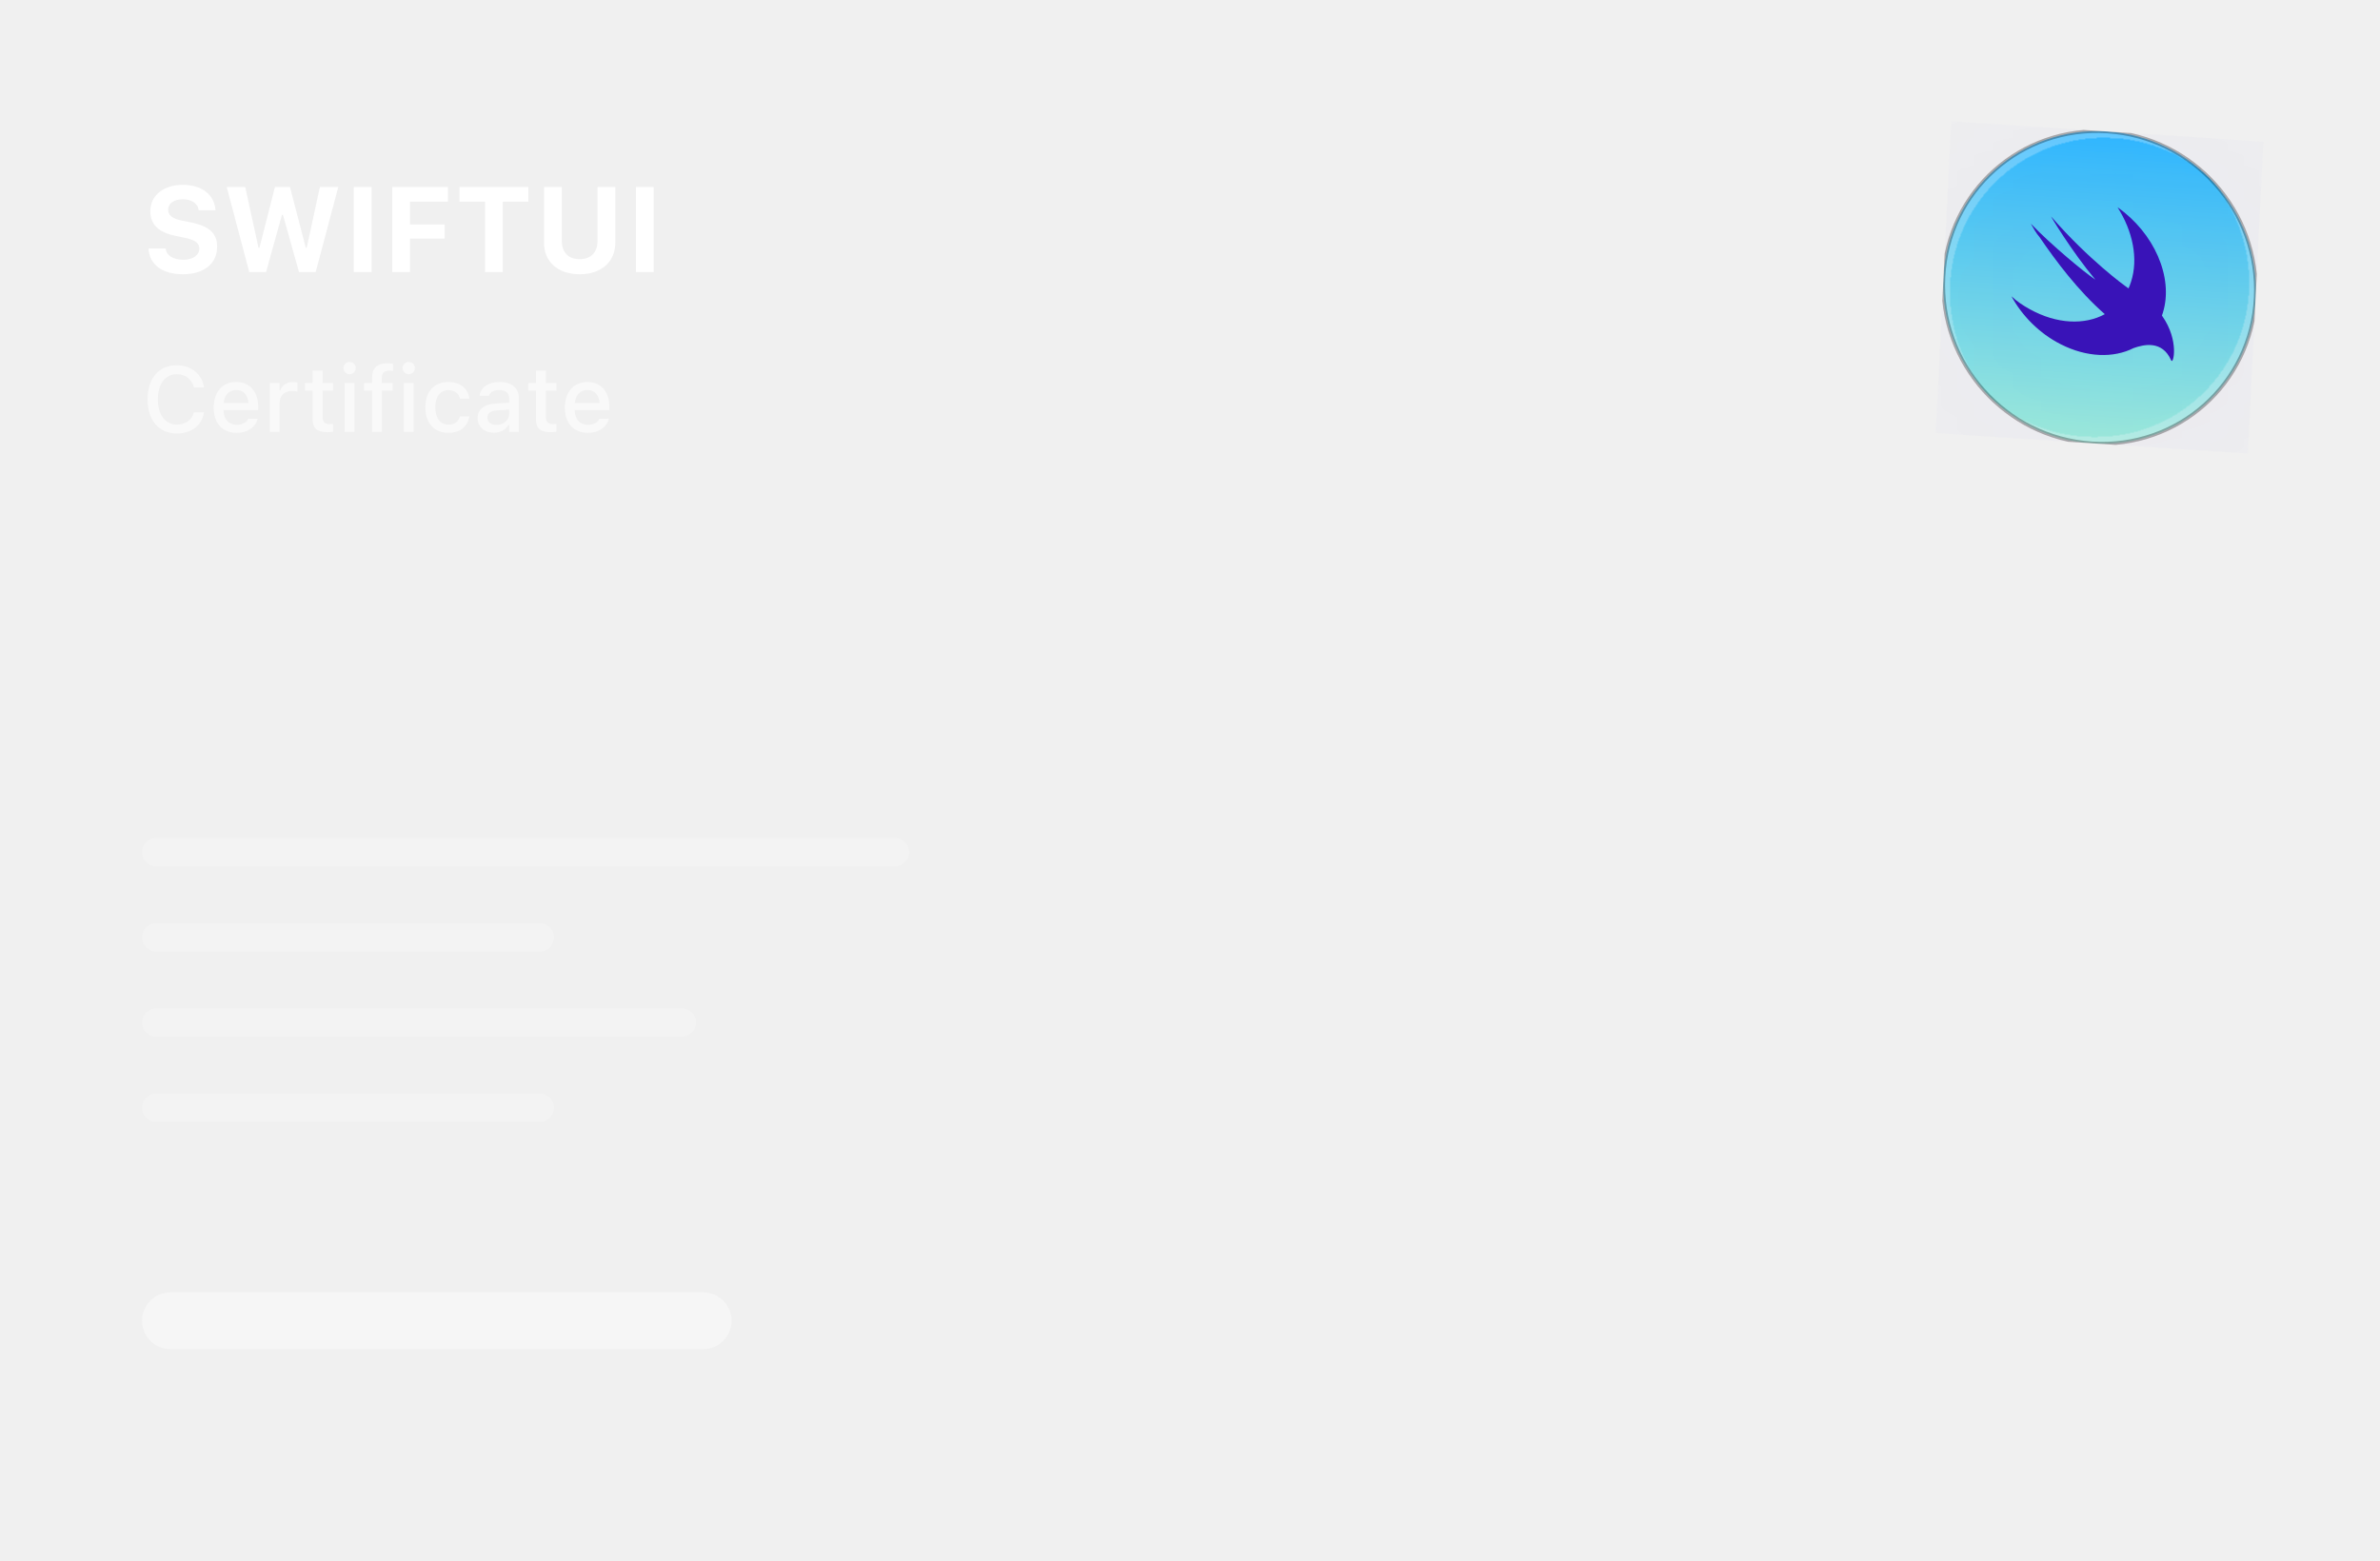
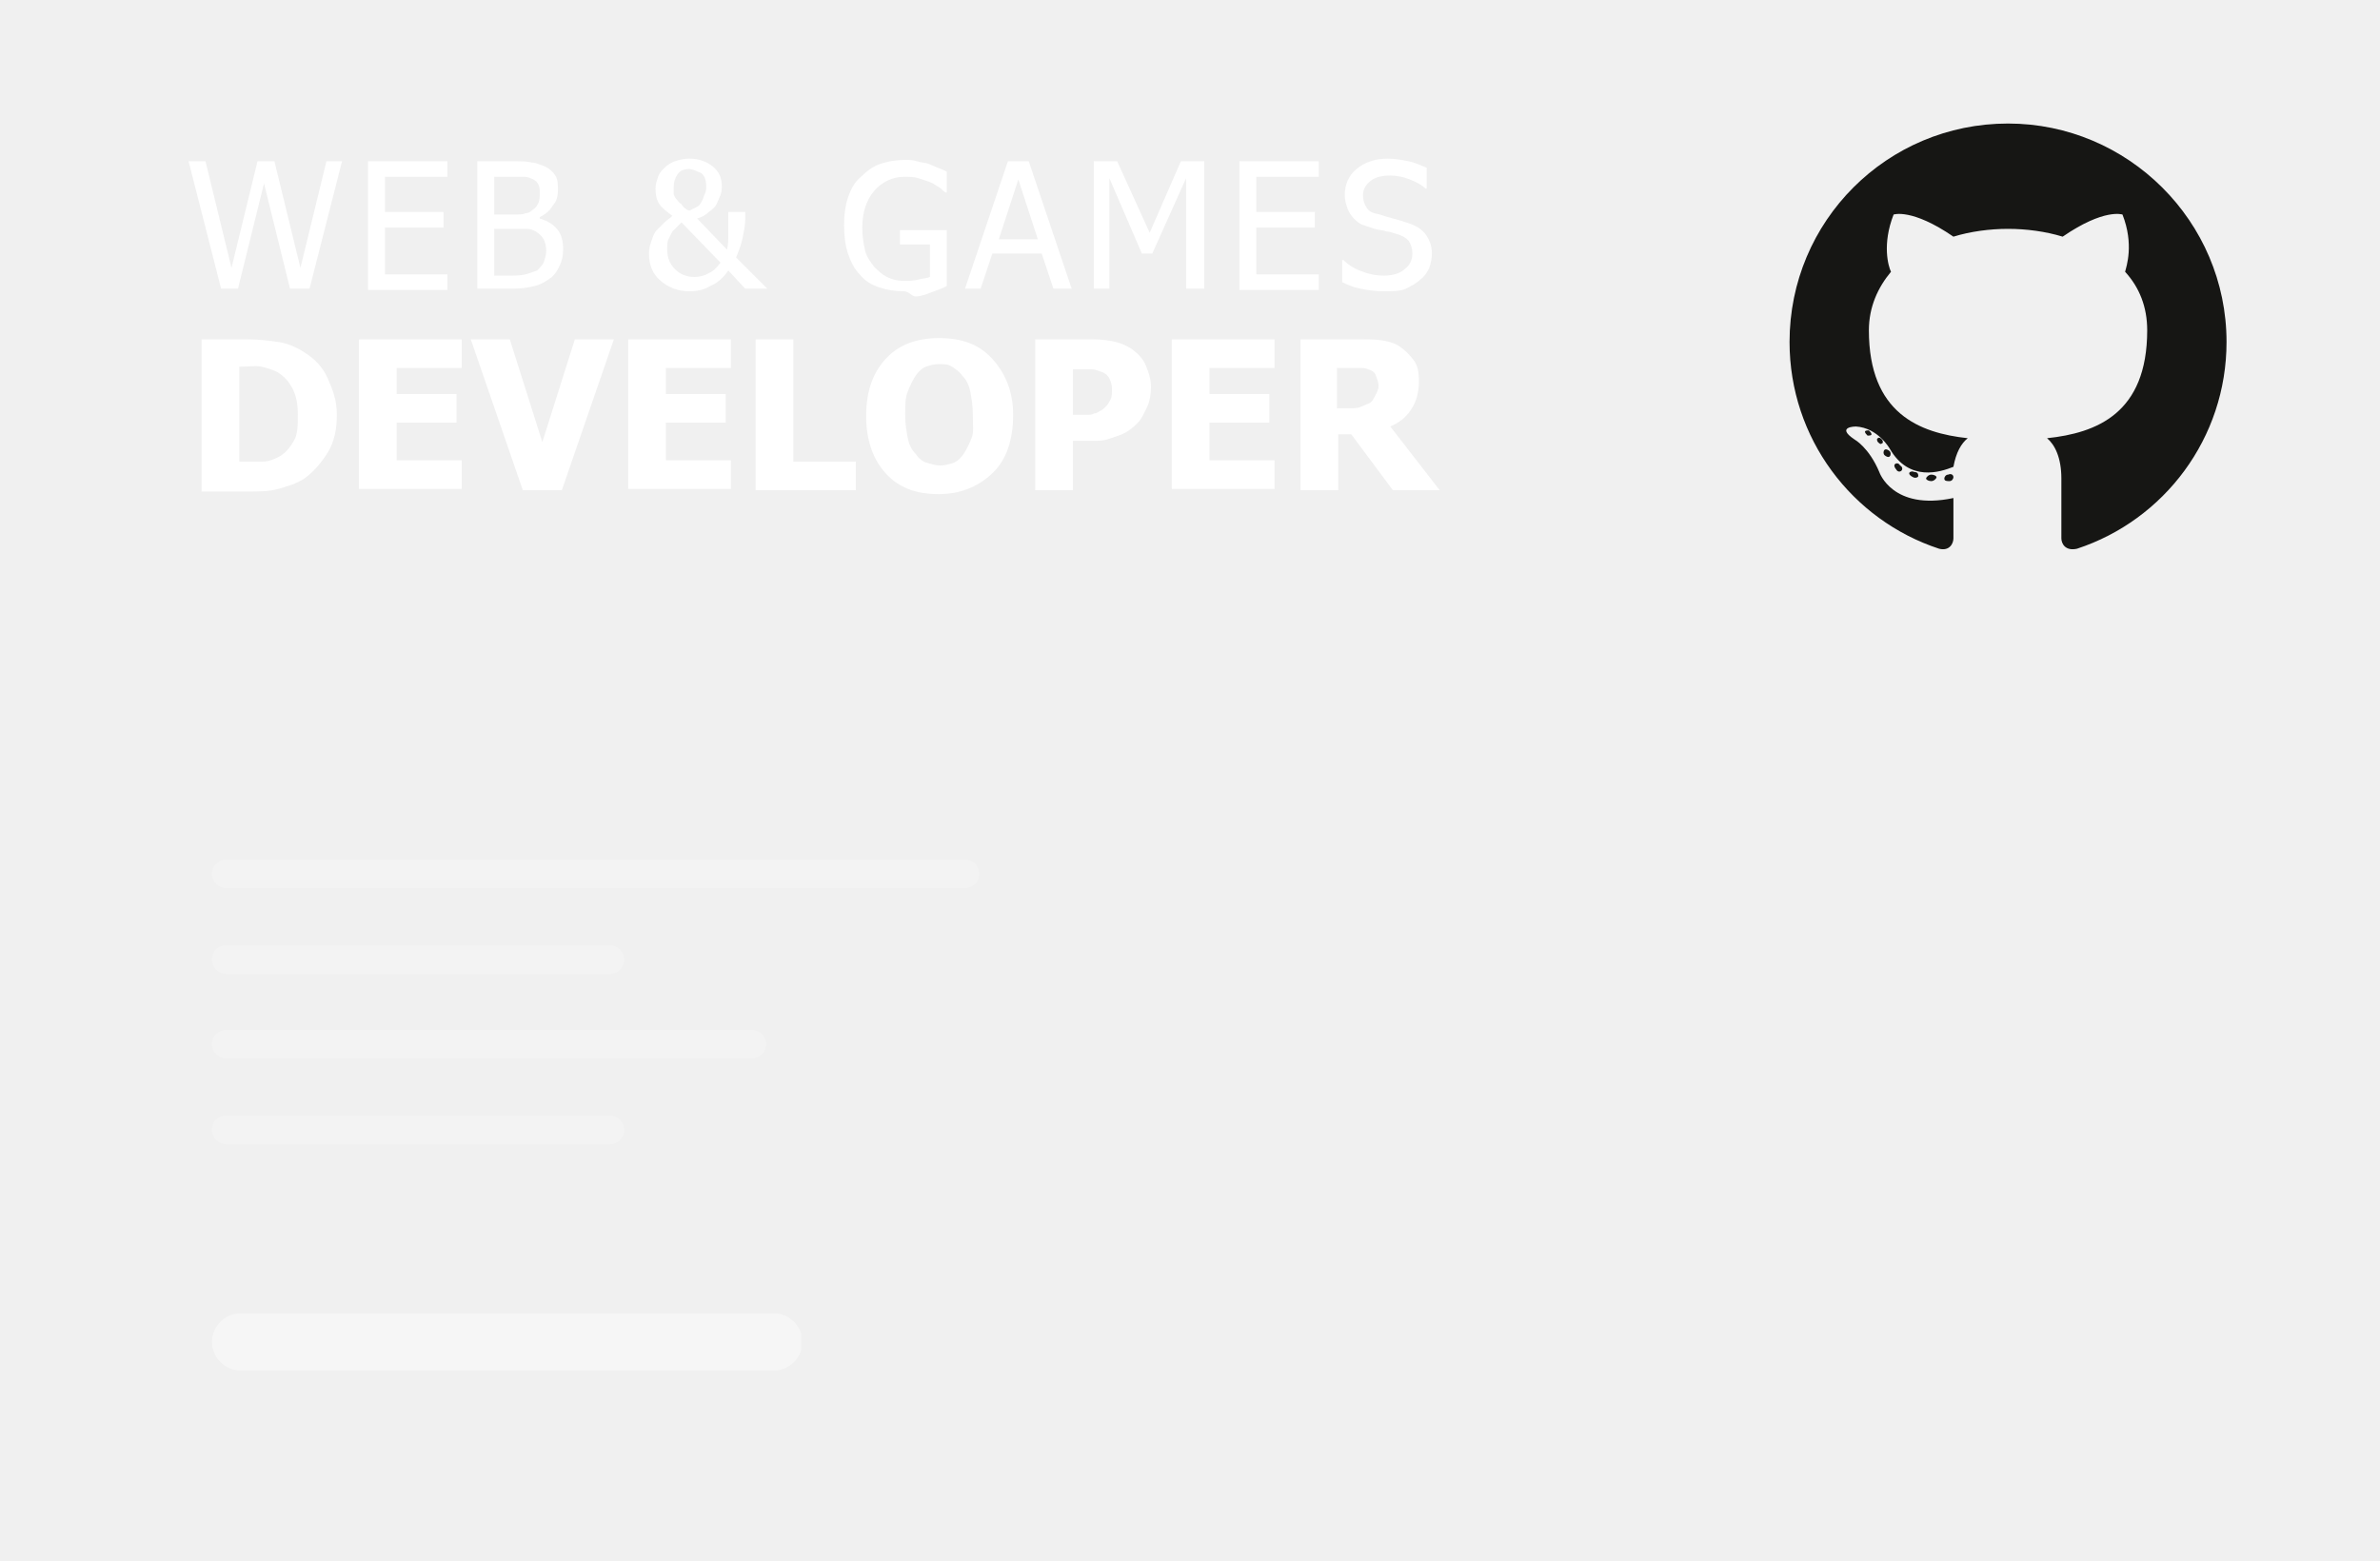
- <svg xmlns="http://www.w3.org/2000/svg" width="183" height="120" viewBox="0 0 183 120" fill="none">
-   <g clip-path="url(#clip0)">
-     <g filter="url(#filter0_ii)">
-       <path fill-rule="evenodd" clip-rule="evenodd" d="M160.842 34.093C167.47 34.526 173.109 29.511 173.438 22.889C173.767 16.267 168.66 10.547 162.033 10.114C155.405 9.679 149.766 14.695 149.437 21.317C149.108 27.939 154.214 33.658 160.842 34.093Z" fill="url(#paint0_linear)" />
-     </g>
-     <path fill-rule="evenodd" clip-rule="evenodd" d="M160.842 34.093C167.47 34.526 173.109 29.511 173.438 22.889C173.767 16.267 168.66 10.547 162.033 10.114C155.405 9.679 149.766 14.695 149.437 21.317C149.108 27.939 154.214 33.658 160.842 34.093Z" stroke="black" stroke-opacity="0.3" stroke-width="0.273" />
-     <g filter="url(#filter1_d)">
-       <path d="M164.054 26.769C162.518 27.545 160.461 27.5 158.44 26.468C156.804 25.638 155.479 24.285 154.662 22.785C155.071 23.173 155.554 23.494 156.075 23.781C158.158 24.934 160.293 25.004 161.84 24.161C161.839 24.16 161.839 24.16 161.838 24.159C159.786 22.36 158.079 20.078 156.815 18.223C156.545 17.916 156.35 17.541 156.152 17.203C157.713 18.824 160.215 20.905 161.113 21.507C159.261 19.287 157.647 16.578 157.714 16.654C160.651 20.03 163.443 22.021 163.443 22.021C163.536 22.082 163.607 22.132 163.664 22.177C163.735 22.02 163.798 21.856 163.852 21.686C164.442 19.88 163.977 17.751 162.817 15.939C165.611 17.895 167.154 21.323 166.304 24.053C166.282 24.127 166.258 24.2 166.233 24.271C166.241 24.281 166.248 24.292 166.256 24.303C167.589 26.2 167.103 28.085 166.943 27.713C166.248 26.131 164.796 26.506 164.054 26.769L164.054 26.769Z" fill="#3913B8" />
-     </g>
-   </g>
-   <g clip-path="url(#clip1)">
-     <g clip-path="url(#clip2)">
-       <path d="M14.056 21.091C15.688 21.091 16.695 20.271 16.695 18.974L16.695 18.97C16.695 17.95 16.092 17.397 14.709 17.111L14.016 16.971C13.245 16.812 12.928 16.558 12.928 16.132L12.928 16.128C12.928 15.638 13.377 15.33 14.052 15.325C14.741 15.325 15.194 15.652 15.271 16.119L15.28 16.173H16.568L16.563 16.114C16.477 15.021 15.579 14.215 14.052 14.215C12.601 14.215 11.559 15.017 11.559 16.232L11.559 16.236C11.559 17.229 12.143 17.864 13.503 18.14L14.192 18.281C15.004 18.448 15.326 18.689 15.326 19.119L15.326 19.124C15.326 19.627 14.822 19.976 14.093 19.976C13.327 19.976 12.796 19.645 12.746 19.155L12.742 19.11H11.423L11.427 19.183C11.504 20.343 12.493 21.091 14.056 21.091ZM19.165 20.923H20.457L21.681 16.517H21.753L22.991 20.923H24.273L26.01 14.382H24.595L23.584 19.056H23.512L22.297 14.382H21.141L19.949 19.056H19.877L18.857 14.382H17.433L19.165 20.923ZM27.202 20.923H28.571L28.571 14.382H27.202L27.202 20.923ZM30.157 20.923H31.526L31.526 18.349H34.187L34.187 17.265H31.526L31.526 15.511H34.441L34.441 14.382H30.157L30.157 20.923ZM37.292 20.923H38.661L38.661 15.511H40.624L40.624 14.382H35.329L35.329 15.511H37.292L37.292 20.923ZM44.572 21.091C46.258 21.091 47.31 20.116 47.31 18.666L47.31 14.382H45.941L45.941 18.544C45.941 19.391 45.451 19.931 44.572 19.931C43.692 19.931 43.198 19.391 43.198 18.544L43.198 14.382H41.829L41.829 18.666C41.829 20.121 42.895 21.091 44.572 21.091ZM48.896 20.923H50.265L50.265 14.382H48.896L48.896 20.923Z" fill="white" />
-       <path d="M13.604 33.335C14.72 33.335 15.534 32.697 15.68 31.737L15.68 31.716H14.911L14.903 31.73C14.761 32.295 14.266 32.649 13.604 32.649C12.702 32.649 12.141 31.903 12.141 30.718L12.141 30.711C12.141 29.522 12.702 28.777 13.6 28.777C14.259 28.777 14.761 29.175 14.907 29.789L14.907 29.799H15.677L15.68 29.782C15.548 28.787 14.703 28.09 13.6 28.09C12.21 28.09 11.347 29.096 11.347 30.711L11.347 30.718C11.347 32.33 12.214 33.335 13.604 33.335ZM18.197 33.286C19.16 33.286 19.68 32.732 19.805 32.236L19.812 32.205L19.087 32.208L19.073 32.236C18.983 32.43 18.696 32.669 18.214 32.669C17.593 32.669 17.198 32.25 17.184 31.529H19.853L19.853 31.265C19.853 30.136 19.209 29.376 18.158 29.376C17.108 29.376 16.429 30.163 16.429 31.338L16.429 31.342C16.429 32.534 17.094 33.286 18.197 33.286ZM18.162 29.993C18.671 29.993 19.049 30.319 19.108 30.992H17.195C17.261 30.343 17.649 29.993 18.162 29.993ZM20.748 33.214H21.5L21.5 30.964C21.5 30.42 21.892 30.066 22.467 30.066C22.609 30.066 22.737 30.084 22.873 30.111L22.873 29.418C22.796 29.401 22.665 29.383 22.543 29.383C22.041 29.383 21.691 29.619 21.555 30.018H21.5L21.5 29.449H20.748L20.748 33.214ZM25.205 33.238C25.351 33.238 25.49 33.221 25.611 33.2L25.611 32.6C25.507 32.611 25.441 32.614 25.327 32.614C24.956 32.614 24.803 32.448 24.803 32.042L24.803 30.042H25.611L25.611 29.449H24.803L24.803 28.499H24.037L24.037 29.449H23.448L23.448 30.042H24.037L24.037 32.222C24.037 32.947 24.377 33.238 25.205 33.238ZM26.88 28.777C27.136 28.777 27.351 28.565 27.351 28.309C27.351 28.049 27.136 27.837 26.88 27.837C26.62 27.837 26.408 28.049 26.408 28.309C26.408 28.565 26.62 28.777 26.88 28.777ZM26.502 33.214H27.251L27.251 29.449H26.502L26.502 33.214ZM28.613 33.214H29.362L29.362 30.042H30.19L30.19 29.449H29.355L29.355 29.089C29.355 28.707 29.518 28.506 29.933 28.506C30.051 28.506 30.152 28.513 30.221 28.524L30.221 27.973C30.093 27.952 29.947 27.938 29.777 27.938C28.994 27.938 28.613 28.305 28.613 29.054L28.613 29.449H27.992L27.992 30.042H28.613L28.613 33.214ZM31.427 28.777C31.684 28.777 31.899 28.565 31.899 28.309C31.899 28.049 31.684 27.837 31.427 27.837C31.168 27.837 30.956 28.049 30.956 28.309C30.956 28.565 31.168 28.777 31.427 28.777ZM31.05 33.214H31.798L31.798 29.449H31.05L31.05 33.214ZM34.478 33.286C35.41 33.286 35.948 32.784 36.083 32.052L36.09 32.021H35.369L35.362 32.038C35.24 32.444 34.949 32.659 34.478 32.659C33.857 32.659 33.473 32.153 33.473 31.321L33.473 31.314C33.473 30.503 33.85 30.004 34.478 30.004C34.977 30.004 35.282 30.281 35.365 30.652L35.369 30.662L36.09 30.659L36.09 30.642C35.986 29.91 35.421 29.376 34.474 29.376C33.376 29.376 32.707 30.122 32.707 31.314L32.707 31.321C32.707 32.538 33.379 33.286 34.478 33.286ZM37.975 33.276C38.474 33.276 38.87 33.061 39.092 32.68H39.151L39.151 33.214H39.896L39.896 30.638C39.896 29.848 39.362 29.376 38.416 29.376C37.559 29.376 36.967 29.789 36.877 30.406L36.873 30.43H37.598L37.601 30.416C37.691 30.149 37.965 29.997 38.381 29.997C38.891 29.997 39.151 30.226 39.151 30.638L39.151 30.971L38.131 31.03C37.234 31.085 36.727 31.477 36.727 32.15L36.727 32.156C36.727 32.839 37.258 33.276 37.975 33.276ZM37.476 32.125L37.476 32.118C37.476 31.779 37.712 31.591 38.232 31.56L39.151 31.501L39.151 31.824C39.151 32.309 38.738 32.676 38.176 32.676C37.771 32.676 37.476 32.472 37.476 32.125ZM42.378 33.238C42.523 33.238 42.662 33.221 42.783 33.2L42.783 32.6C42.679 32.611 42.613 32.614 42.499 32.614C42.128 32.614 41.975 32.448 41.975 32.042L41.975 30.042H42.783L42.783 29.449H41.975L41.975 28.499H41.209L41.209 29.449H40.62L40.62 30.042H41.209L41.209 32.222C41.209 32.947 41.549 33.238 42.378 33.238ZM45.199 33.286C46.163 33.286 46.683 32.732 46.808 32.236L46.815 32.205L46.09 32.208L46.076 32.236C45.986 32.43 45.698 32.669 45.217 32.669C44.596 32.669 44.201 32.25 44.187 31.529H46.856L46.856 31.265C46.856 30.136 46.211 29.376 45.161 29.376C44.111 29.376 43.431 30.163 43.431 31.338L43.431 31.342C43.431 32.534 44.097 33.286 45.199 33.286ZM45.164 29.993C45.674 29.993 46.052 30.319 46.111 30.992H44.197C44.263 30.343 44.651 29.993 45.164 29.993Z" fill="white" fill-opacity="0.6" />
-     </g>
-     <g clip-path="url(#clip3)">
-       <rect x="10.924" y="64.439" width="58.977" height="2.184" rx="1.092" fill="white" fill-opacity="0.2" />
-       <rect x="10.924" y="70.992" width="31.673" height="2.184" rx="1.092" fill="white" fill-opacity="0.2" />
-       <rect x="10.924" y="77.545" width="42.594" height="2.184" rx="1.092" fill="white" fill-opacity="0.2" />
-       <g clip-path="url(#clip4)">
-         <rect x="10.924" y="84.098" width="31.673" height="2.184" rx="1.092" fill="white" fill-opacity="0.2" />
-         <rect x="10.924" y="99.388" width="45.325" height="4.369" rx="2.184" fill="white" fill-opacity="0.4" />
+ <svg xmlns="http://www.w3.org/2000/svg" xmlns:xlink="http://www.w3.org/1999/xlink" version="1.1" id="Layer_1" x="0px" y="0px" viewBox="0 0 183 120" style="enable-background:new 0 0 183 120;" xml:space="preserve">
+   <style type="text/css">
+ 	.st0{clip-path:url(#SVGID_00000080207286866930975400000005246854949015712940_);}
+ 	.st1{clip-path:url(#SVGID_00000000213096046251682820000009711455681482137021_);}
+ 	.st2{fill:#FFFFFF;fill-opacity:0.2;}
+ 	.st3{clip-path:url(#SVGID_00000023251096009635094760000003608853022370817427_);}
+ 	.st4{fill:#FFFFFF;fill-opacity:0.4;}
+ 	.st5{fill:#FFFFFF;}
+ 	.st6{fill:#161614;}
+ </style>
+   <g>
+     <defs>
+       <rect id="SVGID_1_" x="16.3" y="12.6" width="59" height="92.8" />
+     </defs>
+     <clipPath id="SVGID_00000055667359632798679930000002918161915888115594_">
+       <use xlink:href="#SVGID_1_" style="overflow:visible;" />
+     </clipPath>
+     <g style="clip-path:url(#SVGID_00000055667359632798679930000002918161915888115594_);">
+       <g>
+         <defs>
+           <rect id="SVGID_00000170971495263566217790000003206661594021915784_" x="16.3" y="66.1" width="59" height="39.3" />
+         </defs>
+         <clipPath id="SVGID_00000141438133543936915560000002082510741032256445_">
+           <use xlink:href="#SVGID_00000170971495263566217790000003206661594021915784_" style="overflow:visible;" />
+         </clipPath>
+         <g style="clip-path:url(#SVGID_00000141438133543936915560000002082510741032256445_);">
+           <path class="st2" d="M17.4,66.1h56.8c0.6,0,1.1,0.5,1.1,1.1v0c0,0.6-0.5,1.1-1.1,1.1H17.4c-0.6,0-1.1-0.5-1.1-1.1v0      C16.3,66.6,16.8,66.1,17.4,66.1z" />
+           <path class="st2" d="M17.4,72.7h29.5c0.6,0,1.1,0.5,1.1,1.1v0c0,0.6-0.5,1.1-1.1,1.1H17.4c-0.6,0-1.1-0.5-1.1-1.1v0      C16.3,73.1,16.8,72.7,17.4,72.7z" />
+           <path class="st2" d="M17.4,79.2h40.4c0.6,0,1.1,0.5,1.1,1.1v0c0,0.6-0.5,1.1-1.1,1.1H17.4c-0.6,0-1.1-0.5-1.1-1.1v0      C16.3,79.7,16.8,79.2,17.4,79.2z" />
+           <g>
+             <defs>
+               <rect id="SVGID_00000016050741205696316860000007288482964156658851_" x="16.3" y="85.8" width="45.3" height="19.7" />
+             </defs>
+             <clipPath id="SVGID_00000044171813661887545790000000213256687021416325_">
+               <use xlink:href="#SVGID_00000016050741205696316860000007288482964156658851_" style="overflow:visible;" />
+             </clipPath>
+             <g style="clip-path:url(#SVGID_00000044171813661887545790000000213256687021416325_);">
+               <path class="st2" d="M17.4,85.8h29.5c0.6,0,1.1,0.5,1.1,1.1v0c0,0.6-0.5,1.1-1.1,1.1H17.4c-0.6,0-1.1-0.5-1.1-1.1v0        C16.3,86.2,16.8,85.8,17.4,85.8z" />
+               <path class="st4" d="M18.5,101h41c1.2,0,2.2,1,2.2,2.2v0c0,1.2-1,2.2-2.2,2.2h-41c-1.2,0-2.2-1-2.2-2.2v0        C16.3,102,17.3,101,18.5,101z" />
+             </g>
+           </g>
+         </g>
      </g>
    </g>
  </g>
-   <defs>
-     <filter id="filter0_ii" x="149.285" y="9.951" width="24.304" height="24.305" filterUnits="userSpaceOnUse" color-interpolation-filters="sRGB">
-       <feFlood flood-opacity="0" result="BackgroundImageFix" />
-       <feBlend mode="normal" in="SourceGraphic" in2="BackgroundImageFix" result="shape" />
-       <feColorMatrix in="SourceAlpha" type="matrix" values="0 0 0 0 0 0 0 0 0 0 0 0 0 0 0 0 0 0 127 0" result="hardAlpha" />
-       <feOffset dx="-0.546" dy="-0.546" />
-       <feComposite in2="hardAlpha" operator="arithmetic" k2="-1" k3="1" />
-       <feColorMatrix type="matrix" values="0 0 0 0 1 0 0 0 0 1 0 0 0 0 1 0 0 0 0.25 0" />
-       <feBlend mode="normal" in2="shape" result="effect1_innerShadow" />
-       <feColorMatrix in="SourceAlpha" type="matrix" values="0 0 0 0 0 0 0 0 0 0 0 0 0 0 0 0 0 0 127 0" result="hardAlpha" />
-       <feOffset dx="0.546" dy="0.546" />
-       <feComposite in2="hardAlpha" operator="arithmetic" k2="-1" k3="1" />
-       <feColorMatrix type="matrix" values="0 0 0 0 1 0 0 0 0 1 0 0 0 0 1 0 0 0 0.25 0" />
-       <feBlend mode="normal" in2="effect1_innerShadow" result="effect2_innerShadow" />
-     </filter>
-     <filter id="filter1_d" x="127.723" y="-10.999" width="66.378" height="65.698" filterUnits="userSpaceOnUse" color-interpolation-filters="sRGB">
-       <feFlood flood-opacity="0" result="BackgroundImageFix" />
-       <feColorMatrix in="SourceAlpha" type="matrix" values="0 0 0 0 0 0 0 0 0 0 0 0 0 0 0 0 0 0 127 0" />
-       <feOffset />
-       <feGaussianBlur stdDeviation="13.469" />
-       <feColorMatrix type="matrix" values="0 0 0 0 0.25 0 0 0 0 0.215 0 0 0 0 0.848 0 0 0 0.611 0" />
-       <feBlend mode="normal" in2="BackgroundImageFix" result="effect1_dropShadow" />
-       <feBlend mode="normal" in="SourceGraphic" in2="effect1_dropShadow" result="shape" />
-     </filter>
-     <linearGradient id="paint0_linear" x1="162.033" y1="10.114" x2="160.464" y2="34.068" gradientUnits="userSpaceOnUse">
-       <stop stop-color="#2FB8FF" />
-       <stop offset="1" stop-color="#9EECD9" />
-     </linearGradient>
-     <clipPath id="clip0">
-       <rect width="24.027" height="24.027" fill="white" transform="matrix(0.998898 0.0654114 -0.0495533 0.997985 150.032 9.32764)" />
-     </clipPath>
-     <clipPath id="clip1">
-       <rect width="58.977" height="92.834" fill="white" transform="translate(10.9242 10.9233)" />
-     </clipPath>
-     <clipPath id="clip2">
-       <rect width="40.41" height="24.574" fill="white" transform="translate(10.9242 10.9233)" />
-     </clipPath>
-     <clipPath id="clip3">
-       <rect width="58.977" height="39.318" fill="white" transform="translate(10.9242 64.4392)" />
-     </clipPath>
-     <clipPath id="clip4">
-       <rect width="45.325" height="19.659" fill="white" transform="translate(10.9242 84.0981)" />
-     </clipPath>
-   </defs>
+   <g>
+     <path class="st5" d="M25.9,31.9c0,1.1-0.2,2.1-0.7,2.9s-1.1,1.5-1.8,2c-0.6,0.4-1.3,0.6-2,0.8s-1.5,0.2-2.3,0.2h-3.6V26.1h3.6   c0.8,0,1.6,0.1,2.3,0.2s1.4,0.4,2,0.8c0.8,0.5,1.4,1.1,1.8,2S25.9,30.8,25.9,31.9z M22.9,31.9c0-0.8-0.1-1.4-0.4-2s-0.7-1-1.2-1.3   c-0.4-0.2-0.8-0.3-1.2-0.4s-1,0-1.6,0h-0.1v7.3h0.1c0.7,0,1.2,0,1.7,0s0.9-0.2,1.3-0.4c0.5-0.3,0.8-0.7,1.1-1.2   S22.9,32.7,22.9,31.9z" />
+     <path class="st5" d="M27.6,37.7V26.1h7.9v2.2h-5v2h4.6v2.2h-4.6v2.9h5v2.2H27.6z" />
+     <path class="st5" d="M47.2,26.1l-4,11.6h-3l-4-11.6h3l2.5,7.9l2.5-7.9H47.2z" />
+     <path class="st5" d="M48.3,37.7V26.1h7.9v2.2h-5v2h4.6v2.2h-4.6v2.9h5v2.2H48.3z" />
+     <path class="st5" d="M65.9,37.7h-7.8V26.1H61v9.4h4.8V37.7z" />
+     <path class="st5" d="M77.9,31.9c0,1.9-0.5,3.4-1.5,4.4S74,38,72.2,38c-1.8,0-3.1-0.5-4.1-1.6s-1.5-2.6-1.5-4.4   c0-1.9,0.5-3.3,1.5-4.4s2.4-1.6,4.1-1.6c1.8,0,3.1,0.5,4.1,1.6S77.9,30.1,77.9,31.9z M74.8,31.9c0-0.7-0.1-1.3-0.2-1.8   s-0.3-0.9-0.6-1.2c-0.2-0.3-0.5-0.5-0.8-0.7s-0.6-0.2-1-0.2c-0.4,0-0.7,0.1-1,0.2s-0.6,0.4-0.8,0.7c-0.2,0.3-0.4,0.7-0.6,1.2   s-0.2,1.1-0.2,1.8c0,0.7,0.1,1.3,0.2,1.8s0.3,0.9,0.6,1.2c0.2,0.3,0.5,0.6,0.9,0.7s0.6,0.2,1,0.2c0.3,0,0.7-0.1,1-0.2   s0.6-0.4,0.8-0.7c0.2-0.3,0.4-0.7,0.6-1.2S74.8,32.7,74.8,31.9z" />
+     <path class="st5" d="M88.5,29.8c0,0.5-0.1,1.1-0.3,1.5s-0.4,0.9-0.7,1.2c-0.2,0.2-0.4,0.4-0.7,0.6s-0.5,0.3-0.8,0.4   s-0.6,0.2-0.9,0.3s-0.7,0.1-1.1,0.1h-1.5v3.8h-2.9V26.1h4.5c0.7,0,1.3,0.1,1.7,0.2s0.9,0.3,1.3,0.6c0.4,0.3,0.8,0.7,1,1.2   S88.5,29.1,88.5,29.8z M85.5,29.9c0-0.3-0.1-0.6-0.2-0.8s-0.3-0.4-0.6-0.5c-0.3-0.1-0.5-0.2-0.8-0.2s-0.6,0-1,0h-0.4v3.5h0.2   c0.3,0,0.5,0,0.8,0s0.5,0,0.6-0.1c0.2,0,0.3-0.1,0.5-0.2s0.3-0.2,0.4-0.3c0.2-0.2,0.3-0.4,0.4-0.6S85.5,30.2,85.5,29.9z" />
+     <path class="st5" d="M90.1,37.7V26.1H98v2.2h-5v2h4.6v2.2H93v2.9h5v2.2H90.1z" />
+     <path class="st5" d="M110.7,37.7h-3.6l-3.2-4.3h-1v4.3h-2.9V26.1h4.7c0.6,0,1.2,0,1.7,0.1s0.9,0.2,1.3,0.5c0.4,0.3,0.7,0.6,1,1   s0.4,0.9,0.4,1.6c0,0.9-0.2,1.6-0.6,2.2s-0.9,1-1.6,1.3L110.7,37.7z M106,29.7c0-0.3-0.1-0.5-0.2-0.8s-0.3-0.4-0.6-0.5   c-0.2-0.1-0.4-0.1-0.6-0.1s-0.5,0-0.8,0h-1v3.1h0.8c0.4,0,0.8,0,1-0.1s0.5-0.2,0.7-0.3c0.2-0.1,0.3-0.3,0.4-0.5S106,30,106,29.7z" />
+   </g>
+   <g>
+     <path class="st5" d="M26.3,12.4l-2.5,9.8h-1.5l-2-8.1l-2,8.1H17l-2.5-9.8h1.3l2,8.2l2-8.2h1.3l2,8.2l2-8.2H26.3z" />
+     <path class="st5" d="M28.3,22.2v-9.8h6.1v1.2h-4.8v2.7h4.5v1.2h-4.5v3.6h4.8v1.2H28.3z" />
+     <path class="st5" d="M43.3,19.2c0,0.5-0.1,0.9-0.3,1.3s-0.4,0.7-0.7,0.9c-0.4,0.3-0.8,0.5-1.2,0.6c-0.4,0.1-1,0.2-1.6,0.2h-2.8   v-9.8h2.6c0.7,0,1.2,0,1.6,0.1c0.3,0,0.7,0.2,1,0.3c0.4,0.2,0.6,0.4,0.8,0.7c0.2,0.3,0.2,0.7,0.2,1.1c0,0.5-0.1,0.9-0.4,1.2   c-0.2,0.4-0.6,0.7-1,0.9v0.1c0.6,0.2,1,0.4,1.4,0.9C43.2,18.1,43.3,18.6,43.3,19.2z M41.5,14.8c0-0.2,0-0.4-0.1-0.6   c-0.1-0.2-0.2-0.3-0.4-0.4c-0.2-0.1-0.4-0.2-0.7-0.2s-0.6,0-1.1,0H38v2.9h1.5c0.4,0,0.7,0,0.9-0.1c0.2,0,0.4-0.1,0.6-0.3   c0.2-0.1,0.3-0.3,0.4-0.5S41.5,15.1,41.5,14.8z M42,19.3c0-0.4-0.1-0.7-0.2-0.9c-0.1-0.2-0.3-0.4-0.6-0.6c-0.2-0.1-0.4-0.2-0.7-0.2   c-0.2,0-0.6,0-1,0H38v3.6H39c0.6,0,1,0,1.4-0.1s0.6-0.2,0.9-0.3c0.2-0.2,0.4-0.4,0.5-0.6C41.9,19.9,42,19.6,42,19.3z" />
+     <path class="st5" d="M59,22.2h-1.7L56,20.8c-0.4,0.6-0.9,1-1.4,1.2c-0.5,0.3-1,0.4-1.6,0.4c-0.9,0-1.6-0.3-2.2-0.8   c-0.6-0.5-0.9-1.2-0.9-2.1c0-0.4,0.1-0.7,0.2-1s0.2-0.6,0.4-0.8c0.2-0.2,0.4-0.4,0.6-0.6c0.2-0.2,0.4-0.3,0.6-0.5   c-0.4-0.3-0.8-0.6-1-0.9s-0.3-0.7-0.3-1.2c0-0.3,0.1-0.6,0.2-0.9c0.1-0.3,0.3-0.5,0.5-0.7c0.2-0.2,0.5-0.4,0.8-0.5   c0.3-0.1,0.7-0.2,1.1-0.2c0.7,0,1.3,0.2,1.8,0.6s0.7,0.9,0.7,1.5c0,0.2,0,0.4-0.1,0.7c-0.1,0.2-0.2,0.5-0.3,0.7   c-0.1,0.2-0.3,0.4-0.6,0.6c-0.2,0.2-0.5,0.4-0.9,0.5l2.3,2.4c0.1-0.4,0.1-0.8,0.1-1.2c0-0.4,0-1,0-1.7h1.3v0.6   c0,0.4-0.1,0.9-0.2,1.4c-0.1,0.5-0.3,1-0.5,1.5L59,22.2z M55.4,20.2l-3-3.1c-0.1,0.1-0.2,0.2-0.3,0.3c-0.1,0.1-0.2,0.2-0.4,0.4   c-0.1,0.2-0.2,0.4-0.3,0.6c-0.1,0.2-0.1,0.5-0.1,0.8c0,0.6,0.2,1.1,0.6,1.5c0.4,0.4,0.9,0.6,1.5,0.6c0.4,0,0.8-0.1,1.1-0.3   C54.8,20.9,55.1,20.6,55.4,20.2z M53,16.2c0.2-0.1,0.4-0.2,0.6-0.3c0.2-0.1,0.3-0.3,0.4-0.5c0.1-0.2,0.1-0.3,0.2-0.5   s0.1-0.4,0.1-0.6c0-0.4-0.1-0.8-0.4-1C53.6,13.2,53.3,13,53,13c-0.4,0-0.7,0.1-0.9,0.4s-0.3,0.6-0.3,1c0,0.2,0,0.3,0,0.5   c0,0.1,0.1,0.3,0.2,0.4c0.1,0.1,0.2,0.3,0.4,0.4C52.5,15.9,52.7,16.1,53,16.2z" />
+     <path class="st5" d="M69.5,22.4c-0.7,0-1.3-0.1-1.9-0.3c-0.6-0.2-1.1-0.5-1.5-1c-0.4-0.4-0.7-1-0.9-1.6c-0.2-0.6-0.3-1.4-0.3-2.2   c0-0.8,0.1-1.5,0.3-2.1c0.2-0.6,0.5-1.2,1-1.6c0.4-0.4,0.9-0.8,1.5-1s1.2-0.3,1.9-0.3c0.3,0,0.6,0,0.9,0.1s0.6,0.1,0.9,0.2   c0.2,0.1,0.5,0.2,0.7,0.3c0.3,0.1,0.5,0.2,0.7,0.3v1.6h-0.1c-0.2-0.1-0.3-0.3-0.5-0.4c-0.2-0.1-0.4-0.3-0.7-0.4   c-0.3-0.1-0.6-0.2-0.9-0.3s-0.7-0.1-1.1-0.1c-0.9,0-1.7,0.4-2.3,1.1c-0.6,0.7-0.9,1.7-0.9,2.8c0,0.7,0.1,1.2,0.2,1.7   s0.4,0.9,0.7,1.3c0.3,0.3,0.6,0.6,1,0.8c0.4,0.2,0.8,0.3,1.3,0.3c0.4,0,0.7,0,1.1-0.1s0.7-0.1,0.9-0.2v-2.5h-2.3v-1.1h3.6v4.3   c-0.2,0.1-0.4,0.2-0.7,0.3c-0.3,0.1-0.5,0.2-0.8,0.3c-0.3,0.1-0.6,0.2-0.9,0.2S69.9,22.4,69.5,22.4z" />
+     <path class="st5" d="M74.2,22.2l3.3-9.8h1.6l3.3,9.8H81l-0.9-2.7h-3.8l-0.9,2.7H74.2z M79.8,18.4l-1.5-4.6l-1.5,4.6H79.8z" />
+     <path class="st5" d="M92.5,22.2h-1.3v-8.5l-2.6,5.8h-0.8l-2.5-5.8v8.5h-1.2v-9.8h1.8l2.5,5.5l2.4-5.5h1.8V22.2z" />
+     <path class="st5" d="M95.3,22.2v-9.8h6.1v1.2h-4.8v2.7h4.5v1.2h-4.5v3.6h4.8v1.2H95.3z" />
+     <path class="st5" d="M106.4,22.4c-0.7,0-1.3-0.1-1.8-0.2c-0.5-0.1-1-0.3-1.4-0.5V20h0.1c0.4,0.4,0.9,0.7,1.5,0.9   c0.5,0.2,1.1,0.3,1.6,0.3c0.7,0,1.3-0.2,1.6-0.5c0.4-0.3,0.6-0.7,0.6-1.2c0-0.4-0.1-0.7-0.3-1c-0.2-0.2-0.5-0.4-0.9-0.5   c-0.3-0.1-0.6-0.2-0.8-0.2c-0.2-0.1-0.6-0.1-0.9-0.2c-0.3-0.1-0.6-0.2-0.9-0.3c-0.3-0.1-0.5-0.3-0.7-0.5c-0.2-0.2-0.4-0.5-0.5-0.8   c-0.1-0.3-0.2-0.6-0.2-1c0-0.8,0.3-1.5,0.9-2c0.6-0.5,1.4-0.8,2.4-0.8c0.5,0,1.1,0.1,1.6,0.2c0.5,0.1,0.9,0.3,1.4,0.5v1.6h-0.1   c-0.3-0.3-0.7-0.5-1.2-0.7c-0.5-0.2-1-0.3-1.5-0.3c-0.6,0-1.1,0.1-1.5,0.4c-0.4,0.3-0.6,0.7-0.6,1.1c0,0.4,0.1,0.7,0.3,1   s0.5,0.4,1,0.5c0.3,0.1,0.6,0.2,1,0.3c0.4,0.1,0.7,0.2,1,0.3c0.7,0.2,1.2,0.5,1.5,0.9c0.3,0.4,0.5,0.9,0.5,1.5   c0,0.4-0.1,0.8-0.2,1.1c-0.2,0.4-0.4,0.7-0.7,0.9c-0.3,0.3-0.7,0.5-1.1,0.7S107,22.4,106.4,22.4z" />
+   </g>
+   <g>
+     <path class="st6" d="M154.4,9.5c-9.3,0-16.8,7.5-16.8,16.8c0,7.4,4.8,13.7,11.5,15.9c0.8,0.2,1.1-0.4,1.1-0.8c0-0.4,0-1.7,0-3.1   c-4.7,1-5.7-2-5.7-2c-0.8-1.9-1.9-2.5-1.9-2.5c-1.5-1,0.1-1,0.1-1c1.7,0.1,2.6,1.7,2.6,1.7c1.5,2.6,3.9,1.8,4.9,1.4   c0.2-1.1,0.6-1.8,1.1-2.2c-3.7-0.4-7.6-1.9-7.6-8.3c0-1.8,0.7-3.3,1.7-4.5c-0.2-0.4-0.7-2.1,0.2-4.4c0,0,1.4-0.5,4.6,1.7   c1.3-0.4,2.8-0.6,4.2-0.6c1.4,0,2.9,0.2,4.2,0.6c3.2-2.2,4.6-1.7,4.6-1.7c0.9,2.3,0.3,4,0.2,4.4c1.1,1.2,1.7,2.7,1.7,4.5   c0,6.4-3.9,7.9-7.7,8.3c0.6,0.5,1.1,1.5,1.1,3.1c0,2.2,0,4.1,0,4.6c0,0.4,0.3,1,1.2,0.8c6.7-2.2,11.5-8.5,11.5-15.9   C171.2,17,163.6,9.5,154.4,9.5z M143.9,33.4c0,0.1-0.2,0.1-0.3,0.1c-0.1-0.1-0.2-0.2-0.2-0.3c0-0.1,0.2-0.1,0.3-0.1   C143.8,33.2,143.9,33.3,143.9,33.4z M144.7,34.1c-0.1,0.1-0.2,0-0.3-0.1c-0.1-0.1-0.1-0.3,0-0.3c0.1-0.1,0.2,0,0.3,0.1   C144.8,33.9,144.8,34.1,144.7,34.1z M145.3,35.1c-0.1,0.1-0.3,0-0.4-0.1c-0.1-0.1-0.1-0.3,0-0.4c0.1-0.1,0.3,0,0.4,0.1   C145.4,34.8,145.4,35,145.3,35.1z M146.2,36.2c-0.1,0.1-0.3,0.1-0.4-0.1c-0.1-0.1-0.2-0.3-0.1-0.4c0.1-0.1,0.3-0.1,0.4,0.1   C146.3,35.9,146.3,36.1,146.2,36.2z M147.5,36.6c0,0.1-0.2,0.2-0.4,0.1c-0.2-0.1-0.3-0.2-0.3-0.3c0-0.1,0.2-0.2,0.4-0.1   C147.4,36.3,147.5,36.4,147.5,36.6z M148.9,36.7c0,0.1-0.2,0.3-0.4,0.3c-0.2,0-0.4-0.1-0.4-0.2c0-0.1,0.2-0.3,0.4-0.3   C148.7,36.5,148.9,36.6,148.9,36.7z M150.2,36.7c0,0.1-0.1,0.3-0.3,0.3c-0.2,0-0.4,0-0.4-0.2c0-0.1,0.1-0.3,0.3-0.3   C150,36.4,150.2,36.5,150.2,36.7z" />
+   </g>
</svg>
